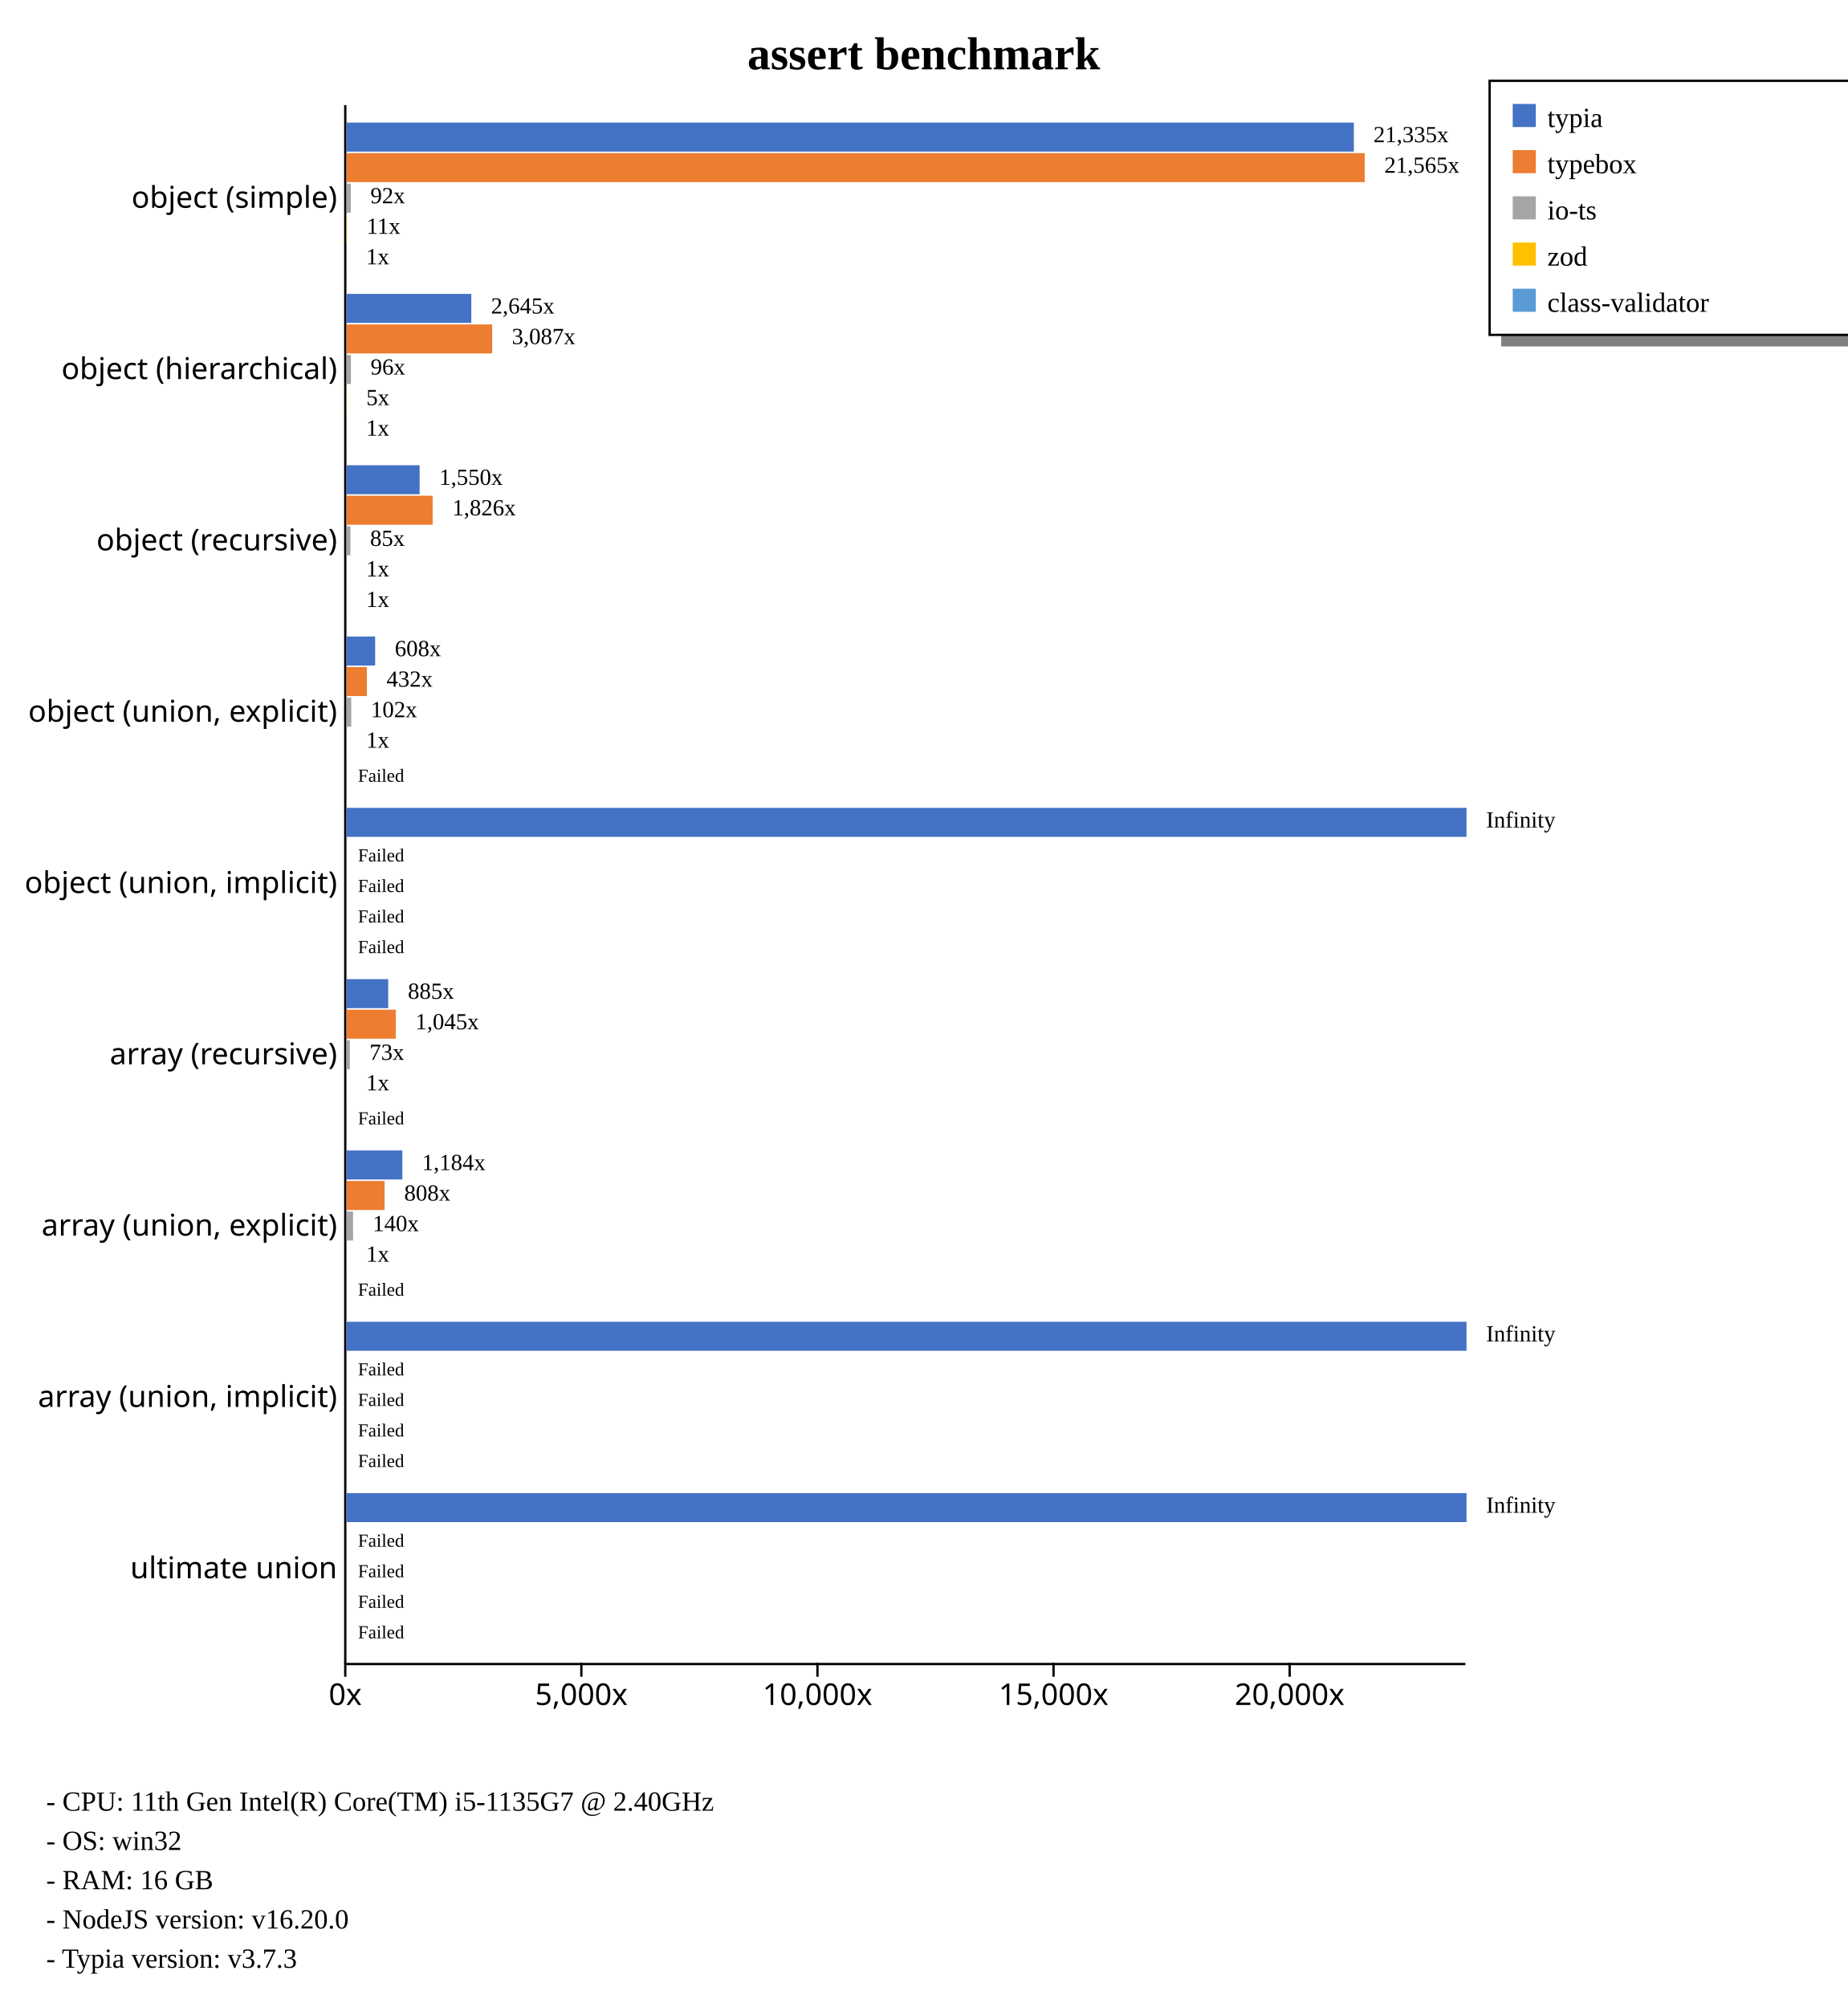
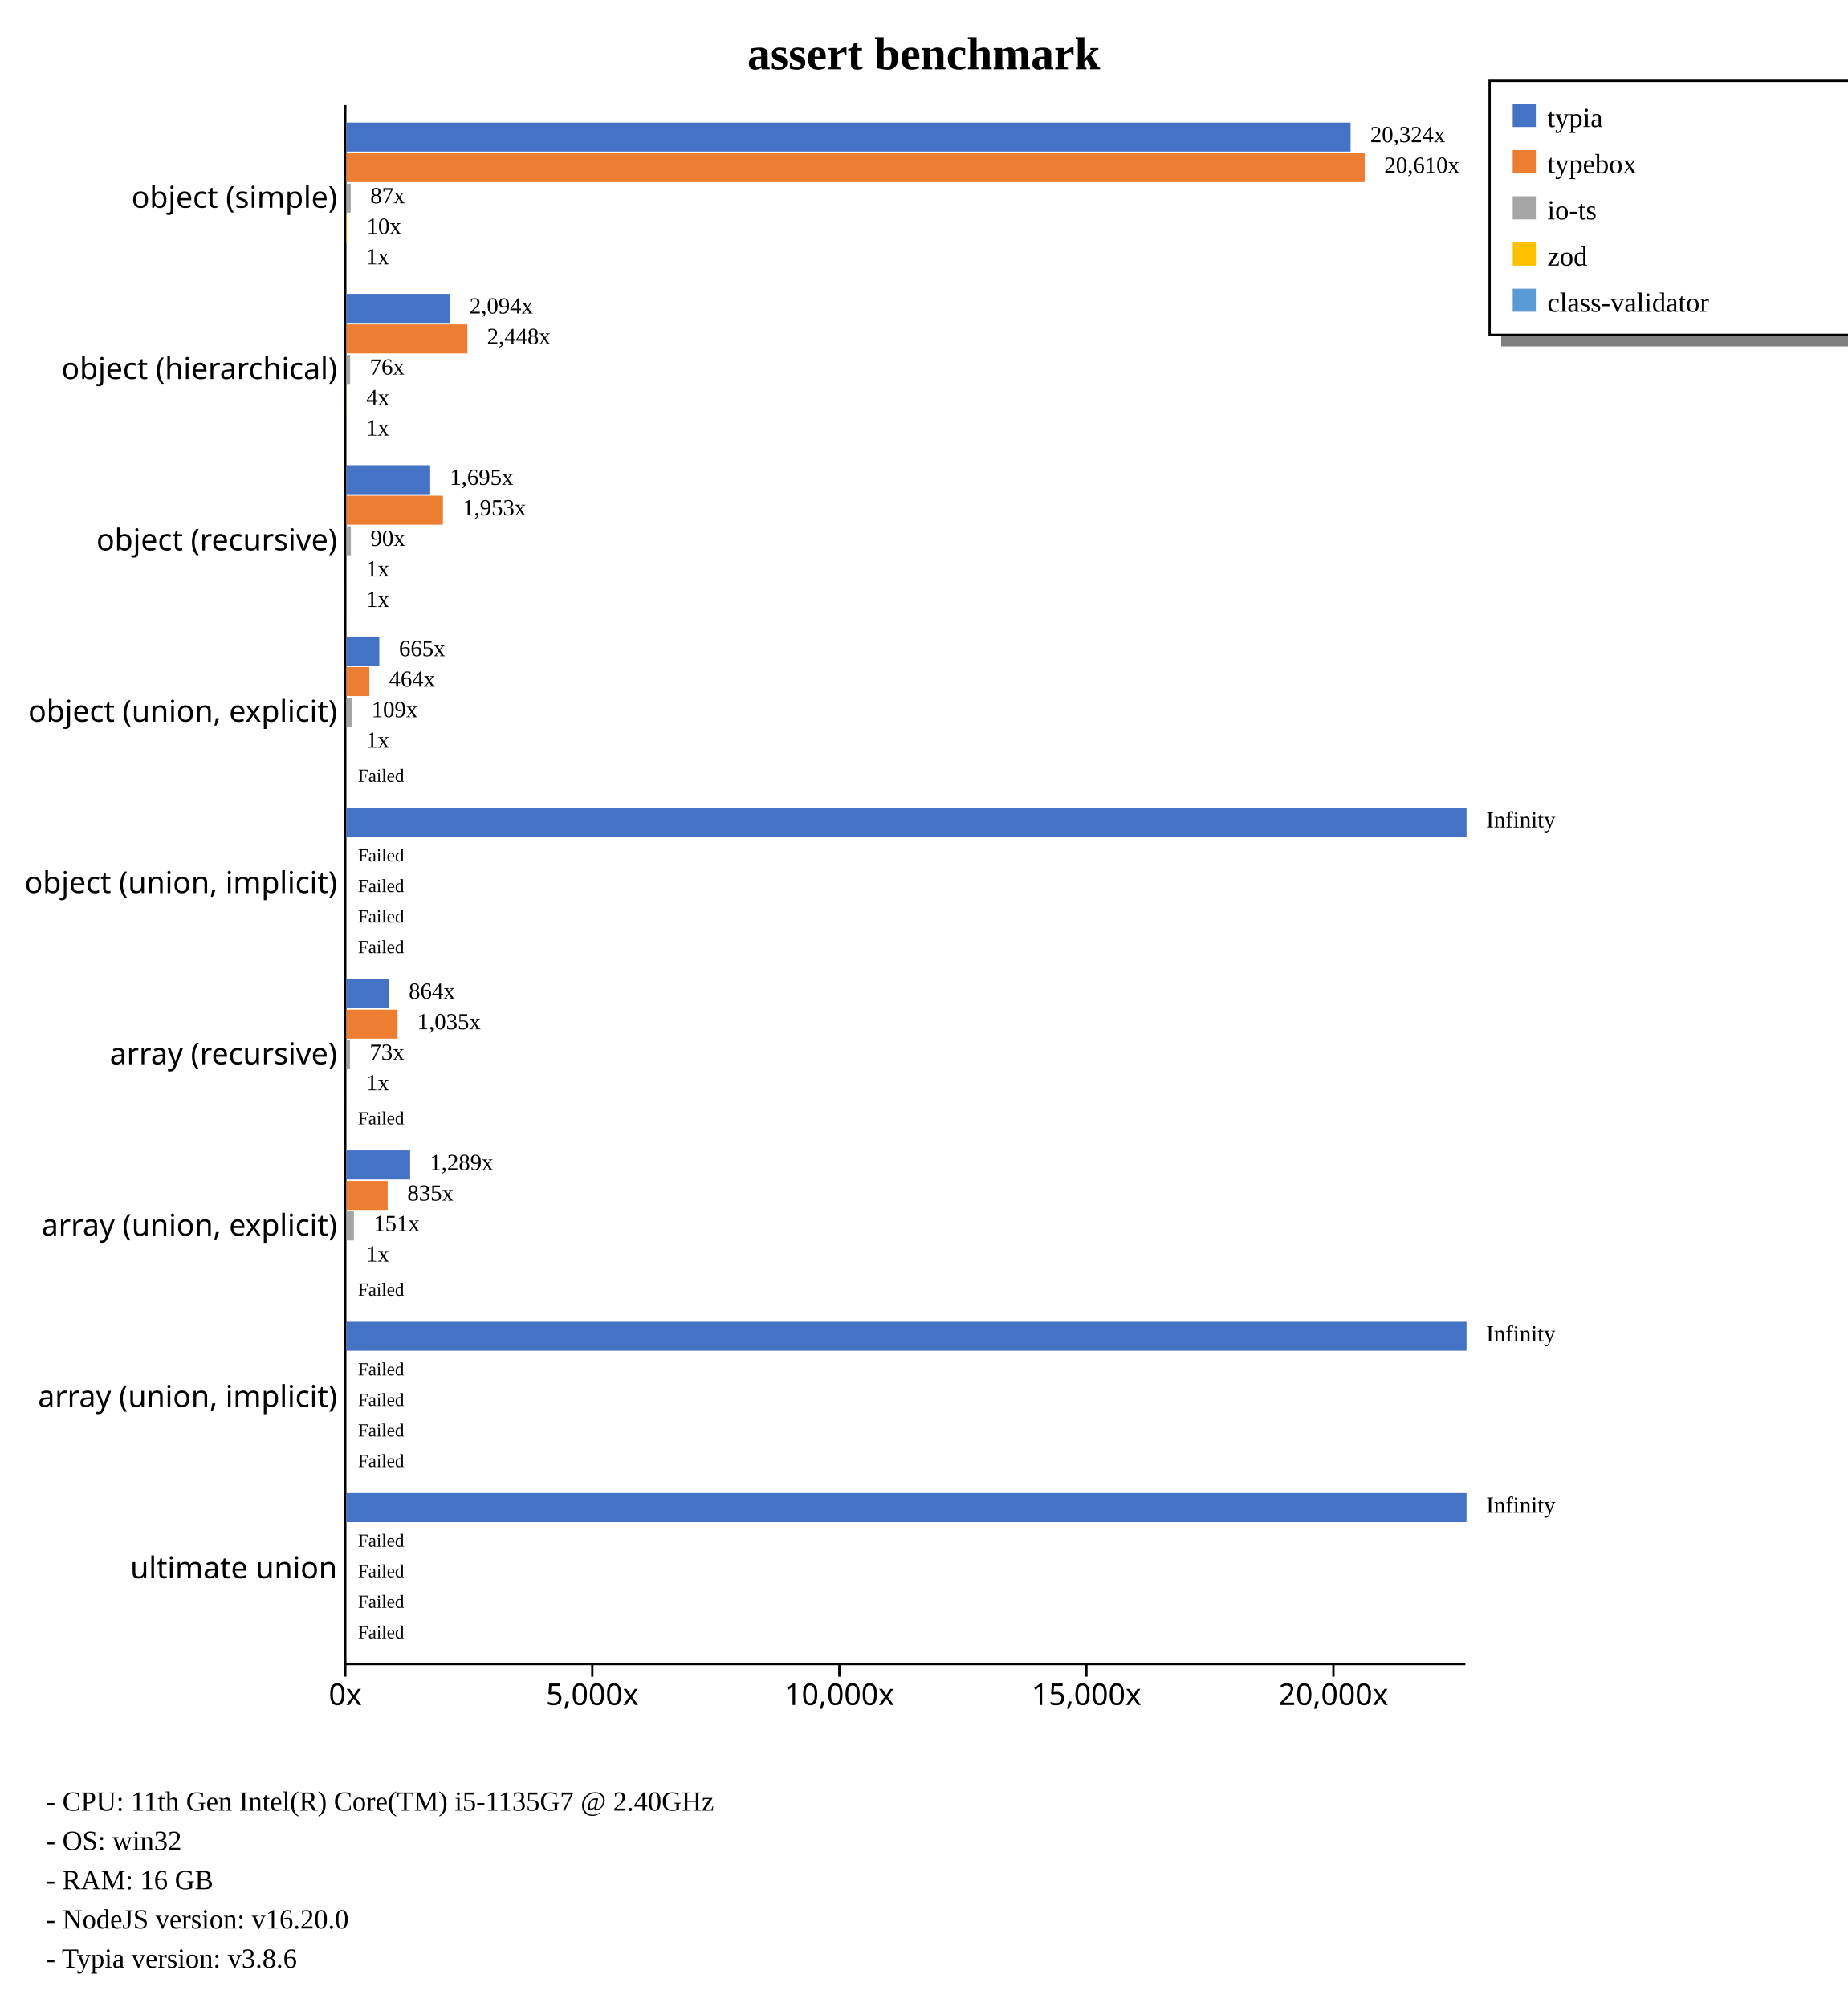
<svg xmlns="http://www.w3.org/2000/svg" width="800" height="869" style="background-color: white;">
  <g class="y axis" transform="translate(149,45)" fill="none" font-size="10" font-family="sans-serif" text-anchor="end" style="font-size: 13px;">
    <path class="domain" stroke="currentColor" d="M0.5,0.5V675.5" />
    <g class="tick" opacity="1" transform="translate(0,40.7967)" style="font-size: 13px;">
      <line stroke="currentColor" x2="0" />
      <text fill="currentColor" x="-3" dy="0.32em">object (simple)    </text>
    </g>
    <g class="tick" opacity="1" transform="translate(0,114.9725)" style="font-size: 13px;">
      <line stroke="currentColor" x2="0" />
      <text fill="currentColor" x="-3" dy="0.32em">object (hierarchical)    </text>
    </g>
    <g class="tick" opacity="1" transform="translate(0,189.1484)" style="font-size: 13px;">
      <line stroke="currentColor" x2="0" />
      <text fill="currentColor" x="-3" dy="0.32em">object (recursive)    </text>
    </g>
    <g class="tick" opacity="1" transform="translate(0,263.3242)" style="font-size: 13px;">
      <line stroke="currentColor" x2="0" />
      <text fill="currentColor" x="-3" dy="0.32em">object (union, explicit)    </text>
    </g>
    <g class="tick" opacity="1" transform="translate(0,337.5)" style="font-size: 13px;">
      <line stroke="currentColor" x2="0" />
      <text fill="currentColor" x="-3" dy="0.32em">object (union, implicit)    </text>
    </g>
    <g class="tick" opacity="1" transform="translate(0,411.6758)" style="font-size: 13px;">
      <line stroke="currentColor" x2="0" />
      <text fill="currentColor" x="-3" dy="0.32em">array (recursive)    </text>
    </g>
    <g class="tick" opacity="1" transform="translate(0,485.8516)" style="font-size: 13px;">
      <line stroke="currentColor" x2="0" />
      <text fill="currentColor" x="-3" dy="0.32em">array (union, explicit)    </text>
    </g>
    <g class="tick" opacity="1" transform="translate(0,560.0275)" style="font-size: 13px;">
      <line stroke="currentColor" x2="0" />
      <text fill="currentColor" x="-3" dy="0.32em">array (union, implicit)    </text>
    </g>
    <g class="tick" opacity="1" transform="translate(0,634.2033)" style="font-size: 13px;">
      <line stroke="currentColor" x2="0" />
      <text fill="currentColor" x="-3" dy="0.32em">ultimate union    </text>
    </g>
  </g>
  <g class="x axis" transform="translate(149,720)" fill="none" font-size="10" font-family="sans-serif" text-anchor="middle" style="font-size: 13px;">
    <path class="domain" stroke="currentColor" d="M0.5,0.5H485.5" />
    <g class="tick" opacity="1" transform="translate(0.5,0)" style="font-size: 13px;">
      <line stroke="currentColor" y2="6" />
      <text fill="currentColor" y="9" dy="0.71em">0x</text>
    </g>
-     <g class="tick" opacity="1" transform="translate(102.7291,0)" style="font-size: 13px;">
+     <g class="tick" opacity="1" transform="translate(107.4674,0)" style="font-size: 13px;">
      <line stroke="currentColor" y2="6" />
      <text fill="currentColor" y="9" dy="0.71em">5,000x</text>
    </g>
-     <g class="tick" opacity="1" transform="translate(204.9582,0)" style="font-size: 13px;">
+     <g class="tick" opacity="1" transform="translate(214.4348,0)" style="font-size: 13px;">
      <line stroke="currentColor" y2="6" />
      <text fill="currentColor" y="9" dy="0.71em">10,000x</text>
    </g>
-     <g class="tick" opacity="1" transform="translate(307.1873,0)" style="font-size: 13px;">
+     <g class="tick" opacity="1" transform="translate(321.4022,0)" style="font-size: 13px;">
      <line stroke="currentColor" y2="6" />
      <text fill="currentColor" y="9" dy="0.71em">15,000x</text>
    </g>
-     <g class="tick" opacity="1" transform="translate(409.4164,0)" style="font-size: 13px;">
+     <g class="tick" opacity="1" transform="translate(428.3696,0)" style="font-size: 13px;">
      <line stroke="currentColor" y2="6" />
      <text fill="currentColor" y="9" dy="0.71em">20,000x</text>
    </g>
  </g>
  <text transform="translate(400, 30)" style="text-anchor: middle; font-size: 20px; font-weight: bold;">assert benchmark</text>
  <rect x="650" y="145" width="230" height="5" fill="gray" />
  <rect x="645" y="35" width="230" height="110" fill="none" stroke="black" />
  <rect x="655" y="45" width="10" height="10" style="fill: #4472c4;" />
  <text x="670" y="55" style="font-size: 12px;">typia</text>
  <rect x="655" y="65" width="10" height="10" style="fill: #ed7d31;" />
  <text x="670" y="75" style="font-size: 12px;">typebox</text>
  <rect x="655" y="85" width="10" height="10" style="fill: #a5a5a5;" />
  <text x="670" y="95" style="font-size: 12px;">io-ts</text>
  <rect x="655" y="105" width="10" height="10" style="fill: #ffc000;" />
  <text x="670" y="115" style="font-size: 12px;">zod</text>
  <rect x="655" y="125" width="10" height="10" style="fill: #5b9bd5;" />
  <text x="670" y="135" style="font-size: 12px;">class-validator</text>
  <text x="20" y="784" style="font-size: 12px;">  - CPU: 11th Gen Intel(R) Core(TM) i5-1135G7 @ 2.40GHz</text>
  <text x="20" y="801" style="font-size: 12px;">  - OS: win32</text>
  <text x="20" y="818" style="font-size: 12px;">  - RAM: 16 GB</text>
  <text x="20" y="835" style="font-size: 12px;">  - NodeJS version: v16.20.0</text>
-   <text x="20" y="852" style="font-size: 12px;">  - Typia version: v3.7.3</text>
+   <text x="20" y="852" style="font-size: 12px;">  - Typia version: v3.8.6</text>
  <g style="font-size: 13px;">
    <g style="font-size: 13px;">
-       <rect x="150" y="53.079" width="436.21" height="12.558" fill="#4472c4" />
+       <rect x="150" y="53.079" width="434.802" height="12.558" fill="#4472c4" />
      <rect x="150" y="66.298" width="440.909" height="12.558" fill="#ed7d31" />
-       <rect x="150" y="79.517" width="1.889" height="12.558" fill="#a5a5a5" />
-       <rect x="150" y="92.737" width="0.216" height="12.558" fill="#ffc000" />
-       <rect x="150" y="105.956" width="0.02" height="12.558" fill="#5b9bd5" />
-       <text class="label" x="594.71" y="61.579" font-size="10px">21,335x</text>
-       <text class="label" x="599.409" y="74.798" font-size="10px">21,565x</text>
-       <text class="label" x="160.389" y="88.017" font-size="10px">92x</text>
-       <text class="label" x="158.716" y="101.237" font-size="10px">11x</text>
-       <text class="label" x="158.52" y="114.456" font-size="10px">1x</text>
-       <text class="label" x="591.21" y="63.079" font-size="8px" />
+       <rect x="150" y="79.517" width="1.862" height="12.558" fill="#a5a5a5" />
+       <rect x="150" y="92.737" width="0.215" height="12.558" fill="#ffc000" />
+       <rect x="150" y="105.956" width="0.021" height="12.558" fill="#5b9bd5" />
+       <text class="label" x="593.302" y="61.579" font-size="10px">20,324x</text>
+       <text class="label" x="599.409" y="74.798" font-size="10px">20,610x</text>
+       <text class="label" x="160.362" y="88.017" font-size="10px">87x</text>
+       <text class="label" x="158.715" y="101.237" font-size="10px">10x</text>
+       <text class="label" x="158.521" y="114.456" font-size="10px">1x</text>
+       <text class="label" x="589.802" y="63.079" font-size="8px" />
      <text class="label" x="595.909" y="76.298" font-size="8px" />
-       <text class="label" x="156.889" y="89.517" font-size="8px" />
-       <text class="label" x="155.216" y="102.737" font-size="8px" />
-       <text class="label" x="155.02" y="115.956" font-size="8px" />
-     </g>
-     <g style="font-size: 13px;">
-       <rect x="150" y="127.254" width="54.081" height="12.558" fill="#4472c4" />
-       <rect x="150" y="140.474" width="63.113" height="12.558" fill="#ed7d31" />
-       <rect x="150" y="153.693" width="1.956" height="12.558" fill="#a5a5a5" />
-       <rect x="150" y="166.913" width="0.099" height="12.558" fill="#ffc000" />
-       <rect x="150" y="180.132" width="0.02" height="12.558" fill="#5b9bd5" />
-       <text class="label" x="212.581" y="135.754" font-size="10px">2,645x</text>
-       <text class="label" x="221.613" y="148.974" font-size="10px">3,087x</text>
-       <text class="label" x="160.456" y="162.193" font-size="10px">96x</text>
-       <text class="label" x="158.599" y="175.413" font-size="10px">5x</text>
-       <text class="label" x="158.52" y="188.632" font-size="10px">1x</text>
-       <text class="label" x="209.081" y="137.254" font-size="8px" />
-       <text class="label" x="218.113" y="150.474" font-size="8px" />
-       <text class="label" x="156.956" y="163.693" font-size="8px" />
-       <text class="label" x="155.099" y="176.913" font-size="8px" />
-       <text class="label" x="155.02" y="190.132" font-size="8px" />
-     </g>
-     <g style="font-size: 13px;">
-       <rect x="150" y="201.43" width="31.699" height="12.558" fill="#4472c4" />
-       <rect x="150" y="214.65" width="37.336" height="12.558" fill="#ed7d31" />
-       <rect x="150" y="227.869" width="1.735" height="12.558" fill="#a5a5a5" />
-       <rect x="150" y="241.089" width="0.02" height="12.558" fill="#ffc000" />
-       <rect x="150" y="254.308" width="0.024" height="12.558" fill="#5b9bd5" />
-       <text class="label" x="190.199" y="209.93" font-size="10px">1,550x</text>
-       <text class="label" x="195.836" y="223.15" font-size="10px">1,826x</text>
-       <text class="label" x="160.235" y="236.369" font-size="10px">85x</text>
-       <text class="label" x="158.52" y="249.589" font-size="10px">1x</text>
-       <text class="label" x="158.524" y="262.808" font-size="10px">1x</text>
-       <text class="label" x="186.699" y="211.43" font-size="8px" />
-       <text class="label" x="192.336" y="224.65" font-size="8px" />
-       <text class="label" x="156.735" y="237.869" font-size="8px" />
-       <text class="label" x="155.02" y="251.089" font-size="8px" />
-       <text class="label" x="155.024" y="264.308" font-size="8px" />
-     </g>
-     <g style="font-size: 13px;">
-       <rect x="150" y="275.606" width="12.437" height="12.558" fill="#4472c4" />
-       <rect x="150" y="288.825" width="8.841" height="12.558" fill="#ed7d31" />
-       <rect x="150" y="302.045" width="2.089" height="12.558" fill="#a5a5a5" />
-       <rect x="150" y="315.264" width="0.02" height="12.558" fill="#ffc000" />
+       <text class="label" x="156.862" y="89.517" font-size="8px" />
+       <text class="label" x="155.215" y="102.737" font-size="8px" />
+       <text class="label" x="155.021" y="115.956" font-size="8px" />
+     </g>
+     <g style="font-size: 13px;">
+       <rect x="150" y="127.254" width="44.797" height="12.558" fill="#4472c4" />
+       <rect x="150" y="140.474" width="52.362" height="12.558" fill="#ed7d31" />
+       <rect x="150" y="153.693" width="1.631" height="12.558" fill="#a5a5a5" />
+       <rect x="150" y="166.913" width="0.081" height="12.558" fill="#ffc000" />
+       <rect x="150" y="180.132" width="0.021" height="12.558" fill="#5b9bd5" />
+       <text class="label" x="203.297" y="135.754" font-size="10px">2,094x</text>
+       <text class="label" x="210.862" y="148.974" font-size="10px">2,448x</text>
+       <text class="label" x="160.131" y="162.193" font-size="10px">76x</text>
+       <text class="label" x="158.581" y="175.413" font-size="10px">4x</text>
+       <text class="label" x="158.521" y="188.632" font-size="10px">1x</text>
+       <text class="label" x="199.797" y="137.254" font-size="8px" />
+       <text class="label" x="207.362" y="150.474" font-size="8px" />
+       <text class="label" x="156.631" y="163.693" font-size="8px" />
+       <text class="label" x="155.081" y="176.913" font-size="8px" />
+       <text class="label" x="155.021" y="190.132" font-size="8px" />
+     </g>
+     <g style="font-size: 13px;">
+       <rect x="150" y="201.43" width="36.262" height="12.558" fill="#4472c4" />
+       <rect x="150" y="214.65" width="41.773" height="12.558" fill="#ed7d31" />
+       <rect x="150" y="227.869" width="1.929" height="12.558" fill="#a5a5a5" />
+       <rect x="150" y="241.089" width="0.021" height="12.558" fill="#ffc000" />
+       <rect x="150" y="254.308" width="0.027" height="12.558" fill="#5b9bd5" />
+       <text class="label" x="194.762" y="209.93" font-size="10px">1,695x</text>
+       <text class="label" x="200.273" y="223.15" font-size="10px">1,953x</text>
+       <text class="label" x="160.429" y="236.369" font-size="10px">90x</text>
+       <text class="label" x="158.521" y="249.589" font-size="10px">1x</text>
+       <text class="label" x="158.527" y="262.808" font-size="10px">1x</text>
+       <text class="label" x="191.262" y="211.43" font-size="8px" />
+       <text class="label" x="196.773" y="224.65" font-size="8px" />
+       <text class="label" x="156.929" y="237.869" font-size="8px" />
+       <text class="label" x="155.021" y="251.089" font-size="8px" />
+       <text class="label" x="155.027" y="264.308" font-size="8px" />
+     </g>
+     <g style="font-size: 13px;">
+       <rect x="150" y="275.606" width="14.237" height="12.558" fill="#4472c4" />
+       <rect x="150" y="288.825" width="9.921" height="12.558" fill="#ed7d31" />
+       <rect x="150" y="302.045" width="2.329" height="12.558" fill="#a5a5a5" />
+       <rect x="150" y="315.264" width="0.021" height="12.558" fill="#ffc000" />
      <rect x="150" y="328.484" width="0" height="12.558" fill="#5b9bd5" />
-       <text class="label" x="170.937" y="284.106" font-size="10px">608x</text>
-       <text class="label" x="167.341" y="297.325" font-size="10px">432x</text>
-       <text class="label" x="160.589" y="310.545" font-size="10px">102x</text>
-       <text class="label" x="158.52" y="323.764" font-size="10px">1x</text>
+       <text class="label" x="172.737" y="284.106" font-size="10px">665x</text>
+       <text class="label" x="168.421" y="297.325" font-size="10px">464x</text>
+       <text class="label" x="160.829" y="310.545" font-size="10px">109x</text>
+       <text class="label" x="158.521" y="323.764" font-size="10px">1x</text>
      <text class="label" x="158.5" y="336.984" font-size="10px" />
-       <text class="label" x="167.437" y="285.606" font-size="8px" />
-       <text class="label" x="163.841" y="298.825" font-size="8px" />
-       <text class="label" x="157.089" y="312.045" font-size="8px" />
-       <text class="label" x="155.02" y="325.264" font-size="8px" />
+       <text class="label" x="169.237" y="285.606" font-size="8px" />
+       <text class="label" x="164.921" y="298.825" font-size="8px" />
+       <text class="label" x="157.329" y="312.045" font-size="8px" />
+       <text class="label" x="155.021" y="325.264" font-size="8px" />
      <text class="label" x="155" y="338.484" font-size="8px">Failed</text>
    </g>
    <g style="font-size: 13px;">
      <rect x="150" y="349.782" width="485" height="12.558" fill="#4472c4" />
      <rect x="150" y="363.001" width="0" height="12.558" fill="#ed7d31" />
      <rect x="150" y="376.221" width="0" height="12.558" fill="#a5a5a5" />
      <rect x="150" y="389.44" width="0" height="12.558" fill="#ffc000" />
      <rect x="150" y="402.66" width="0" height="12.558" fill="#5b9bd5" />
      <text class="label" x="643.5" y="358.282" font-size="10px">Infinity</text>
      <text class="label" x="158.5" y="371.501" font-size="10px" />
      <text class="label" x="158.5" y="384.721" font-size="10px" />
      <text class="label" x="158.5" y="397.94" font-size="10px" />
      <text class="label" x="158.5" y="411.16" font-size="10px" />
      <text class="label" x="640" y="359.782" font-size="8px" />
      <text class="label" x="155" y="373.001" font-size="8px">Failed</text>
      <text class="label" x="155" y="386.221" font-size="8px">Failed</text>
      <text class="label" x="155" y="399.44" font-size="8px">Failed</text>
      <text class="label" x="155" y="412.66" font-size="8px">Failed</text>
    </g>
    <g style="font-size: 13px;">
-       <rect x="150" y="423.958" width="18.096" height="12.558" fill="#4472c4" />
-       <rect x="150" y="437.177" width="21.357" height="12.558" fill="#ed7d31" />
-       <rect x="150" y="450.397" width="1.493" height="12.558" fill="#a5a5a5" />
-       <rect x="150" y="463.616" width="0.02" height="12.558" fill="#ffc000" />
+       <rect x="150" y="423.958" width="18.482" height="12.558" fill="#4472c4" />
+       <rect x="150" y="437.177" width="22.144" height="12.558" fill="#ed7d31" />
+       <rect x="150" y="450.397" width="1.562" height="12.558" fill="#a5a5a5" />
+       <rect x="150" y="463.616" width="0.021" height="12.558" fill="#ffc000" />
      <rect x="150" y="476.835" width="0" height="12.558" fill="#5b9bd5" />
-       <text class="label" x="176.596" y="432.458" font-size="10px">885x</text>
-       <text class="label" x="179.857" y="445.677" font-size="10px">1,045x</text>
-       <text class="label" x="159.993" y="458.897" font-size="10px">73x</text>
-       <text class="label" x="158.52" y="472.116" font-size="10px">1x</text>
+       <text class="label" x="176.982" y="432.458" font-size="10px">864x</text>
+       <text class="label" x="180.644" y="445.677" font-size="10px">1,035x</text>
+       <text class="label" x="160.062" y="458.897" font-size="10px">73x</text>
+       <text class="label" x="158.521" y="472.116" font-size="10px">1x</text>
      <text class="label" x="158.5" y="485.335" font-size="10px" />
-       <text class="label" x="173.096" y="433.958" font-size="8px" />
-       <text class="label" x="176.357" y="447.177" font-size="8px" />
-       <text class="label" x="156.493" y="460.397" font-size="8px" />
-       <text class="label" x="155.02" y="473.616" font-size="8px" />
+       <text class="label" x="173.482" y="433.958" font-size="8px" />
+       <text class="label" x="177.144" y="447.177" font-size="8px" />
+       <text class="label" x="156.562" y="460.397" font-size="8px" />
+       <text class="label" x="155.021" y="473.616" font-size="8px" />
      <text class="label" x="155" y="486.835" font-size="8px">Failed</text>
    </g>
    <g style="font-size: 13px;">
-       <rect x="150" y="498.134" width="24.215" height="12.558" fill="#4472c4" />
-       <rect x="150" y="511.353" width="16.526" height="12.558" fill="#ed7d31" />
-       <rect x="150" y="524.572" width="2.87" height="12.558" fill="#a5a5a5" />
-       <rect x="150" y="537.792" width="0.02" height="12.558" fill="#ffc000" />
+       <rect x="150" y="498.134" width="27.586" height="12.558" fill="#4472c4" />
+       <rect x="150" y="511.353" width="17.867" height="12.558" fill="#ed7d31" />
+       <rect x="150" y="524.572" width="3.237" height="12.558" fill="#a5a5a5" />
+       <rect x="150" y="537.792" width="0.021" height="12.558" fill="#ffc000" />
      <rect x="150" y="551.011" width="0" height="12.558" fill="#5b9bd5" />
-       <text class="label" x="182.715" y="506.634" font-size="10px">1,184x</text>
-       <text class="label" x="175.026" y="519.853" font-size="10px">808x</text>
-       <text class="label" x="161.37" y="533.072" font-size="10px">140x</text>
-       <text class="label" x="158.52" y="546.292" font-size="10px">1x</text>
+       <text class="label" x="186.086" y="506.634" font-size="10px">1,289x</text>
+       <text class="label" x="176.367" y="519.853" font-size="10px">835x</text>
+       <text class="label" x="161.737" y="533.072" font-size="10px">151x</text>
+       <text class="label" x="158.521" y="546.292" font-size="10px">1x</text>
      <text class="label" x="158.5" y="559.511" font-size="10px" />
-       <text class="label" x="179.215" y="508.134" font-size="8px" />
-       <text class="label" x="171.526" y="521.353" font-size="8px" />
-       <text class="label" x="157.87" y="534.572" font-size="8px" />
-       <text class="label" x="155.02" y="547.792" font-size="8px" />
+       <text class="label" x="182.586" y="508.134" font-size="8px" />
+       <text class="label" x="172.867" y="521.353" font-size="8px" />
+       <text class="label" x="158.237" y="534.572" font-size="8px" />
+       <text class="label" x="155.021" y="547.792" font-size="8px" />
      <text class="label" x="155" y="561.011" font-size="8px">Failed</text>
    </g>
    <g style="font-size: 13px;">
      <rect x="150" y="572.309" width="485" height="12.558" fill="#4472c4" />
      <rect x="150" y="585.529" width="0" height="12.558" fill="#ed7d31" />
      <rect x="150" y="598.748" width="0" height="12.558" fill="#a5a5a5" />
      <rect x="150" y="611.968" width="0" height="12.558" fill="#ffc000" />
      <rect x="150" y="625.187" width="0" height="12.558" fill="#5b9bd5" />
      <text class="label" x="643.5" y="580.809" font-size="10px">Infinity</text>
      <text class="label" x="158.5" y="594.029" font-size="10px" />
      <text class="label" x="158.5" y="607.248" font-size="10px" />
      <text class="label" x="158.5" y="620.468" font-size="10px" />
      <text class="label" x="158.5" y="633.687" font-size="10px" />
      <text class="label" x="640" y="582.309" font-size="8px" />
      <text class="label" x="155" y="595.529" font-size="8px">Failed</text>
      <text class="label" x="155" y="608.748" font-size="8px">Failed</text>
      <text class="label" x="155" y="621.968" font-size="8px">Failed</text>
      <text class="label" x="155" y="635.187" font-size="8px">Failed</text>
    </g>
    <g style="font-size: 13px;">
      <rect x="150" y="646.485" width="485" height="12.558" fill="#4472c4" />
      <rect x="150" y="659.705" width="0" height="12.558" fill="#ed7d31" />
      <rect x="150" y="672.924" width="0" height="12.558" fill="#a5a5a5" />
      <rect x="150" y="686.144" width="0" height="12.558" fill="#ffc000" />
      <rect x="150" y="699.363" width="0" height="12.558" fill="#5b9bd5" />
      <text class="label" x="643.5" y="654.985" font-size="10px">Infinity</text>
      <text class="label" x="158.5" y="668.205" font-size="10px" />
      <text class="label" x="158.5" y="681.424" font-size="10px" />
      <text class="label" x="158.5" y="694.644" font-size="10px" />
      <text class="label" x="158.5" y="707.863" font-size="10px" />
      <text class="label" x="640" y="656.485" font-size="8px" />
      <text class="label" x="155" y="669.705" font-size="8px">Failed</text>
      <text class="label" x="155" y="682.924" font-size="8px">Failed</text>
      <text class="label" x="155" y="696.144" font-size="8px">Failed</text>
      <text class="label" x="155" y="709.363" font-size="8px">Failed</text>
    </g>
  </g>
</svg>
